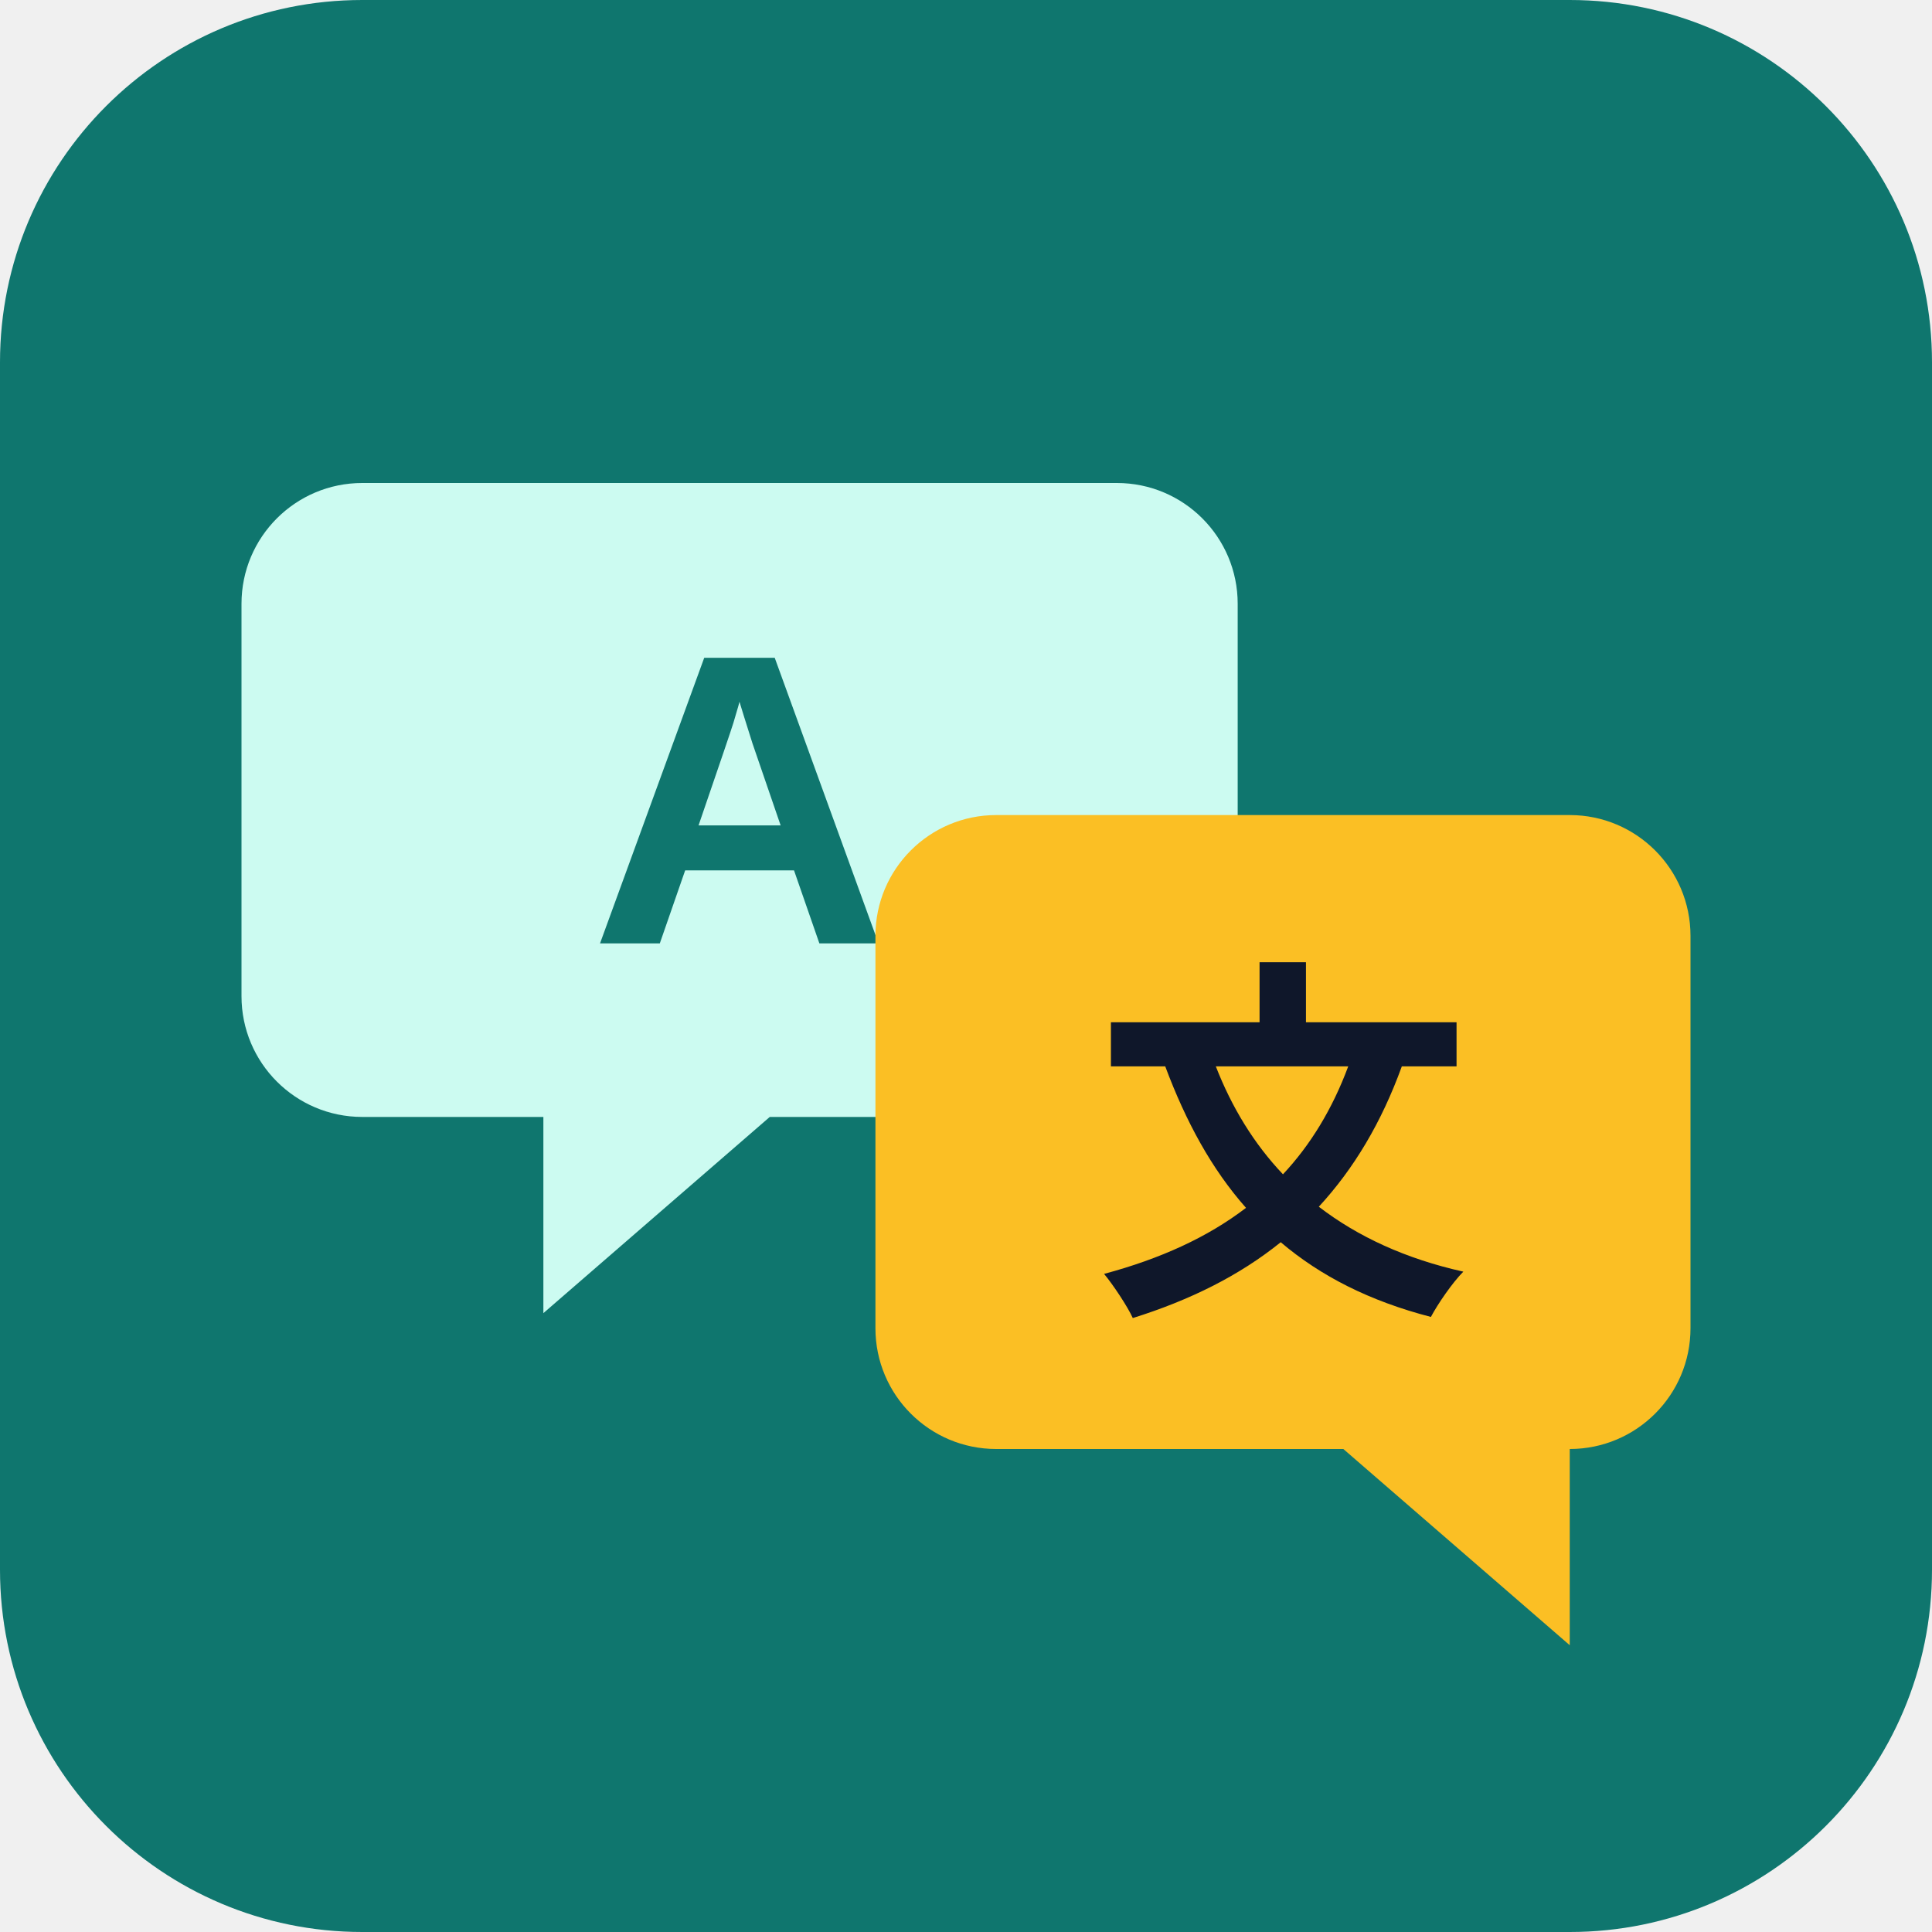
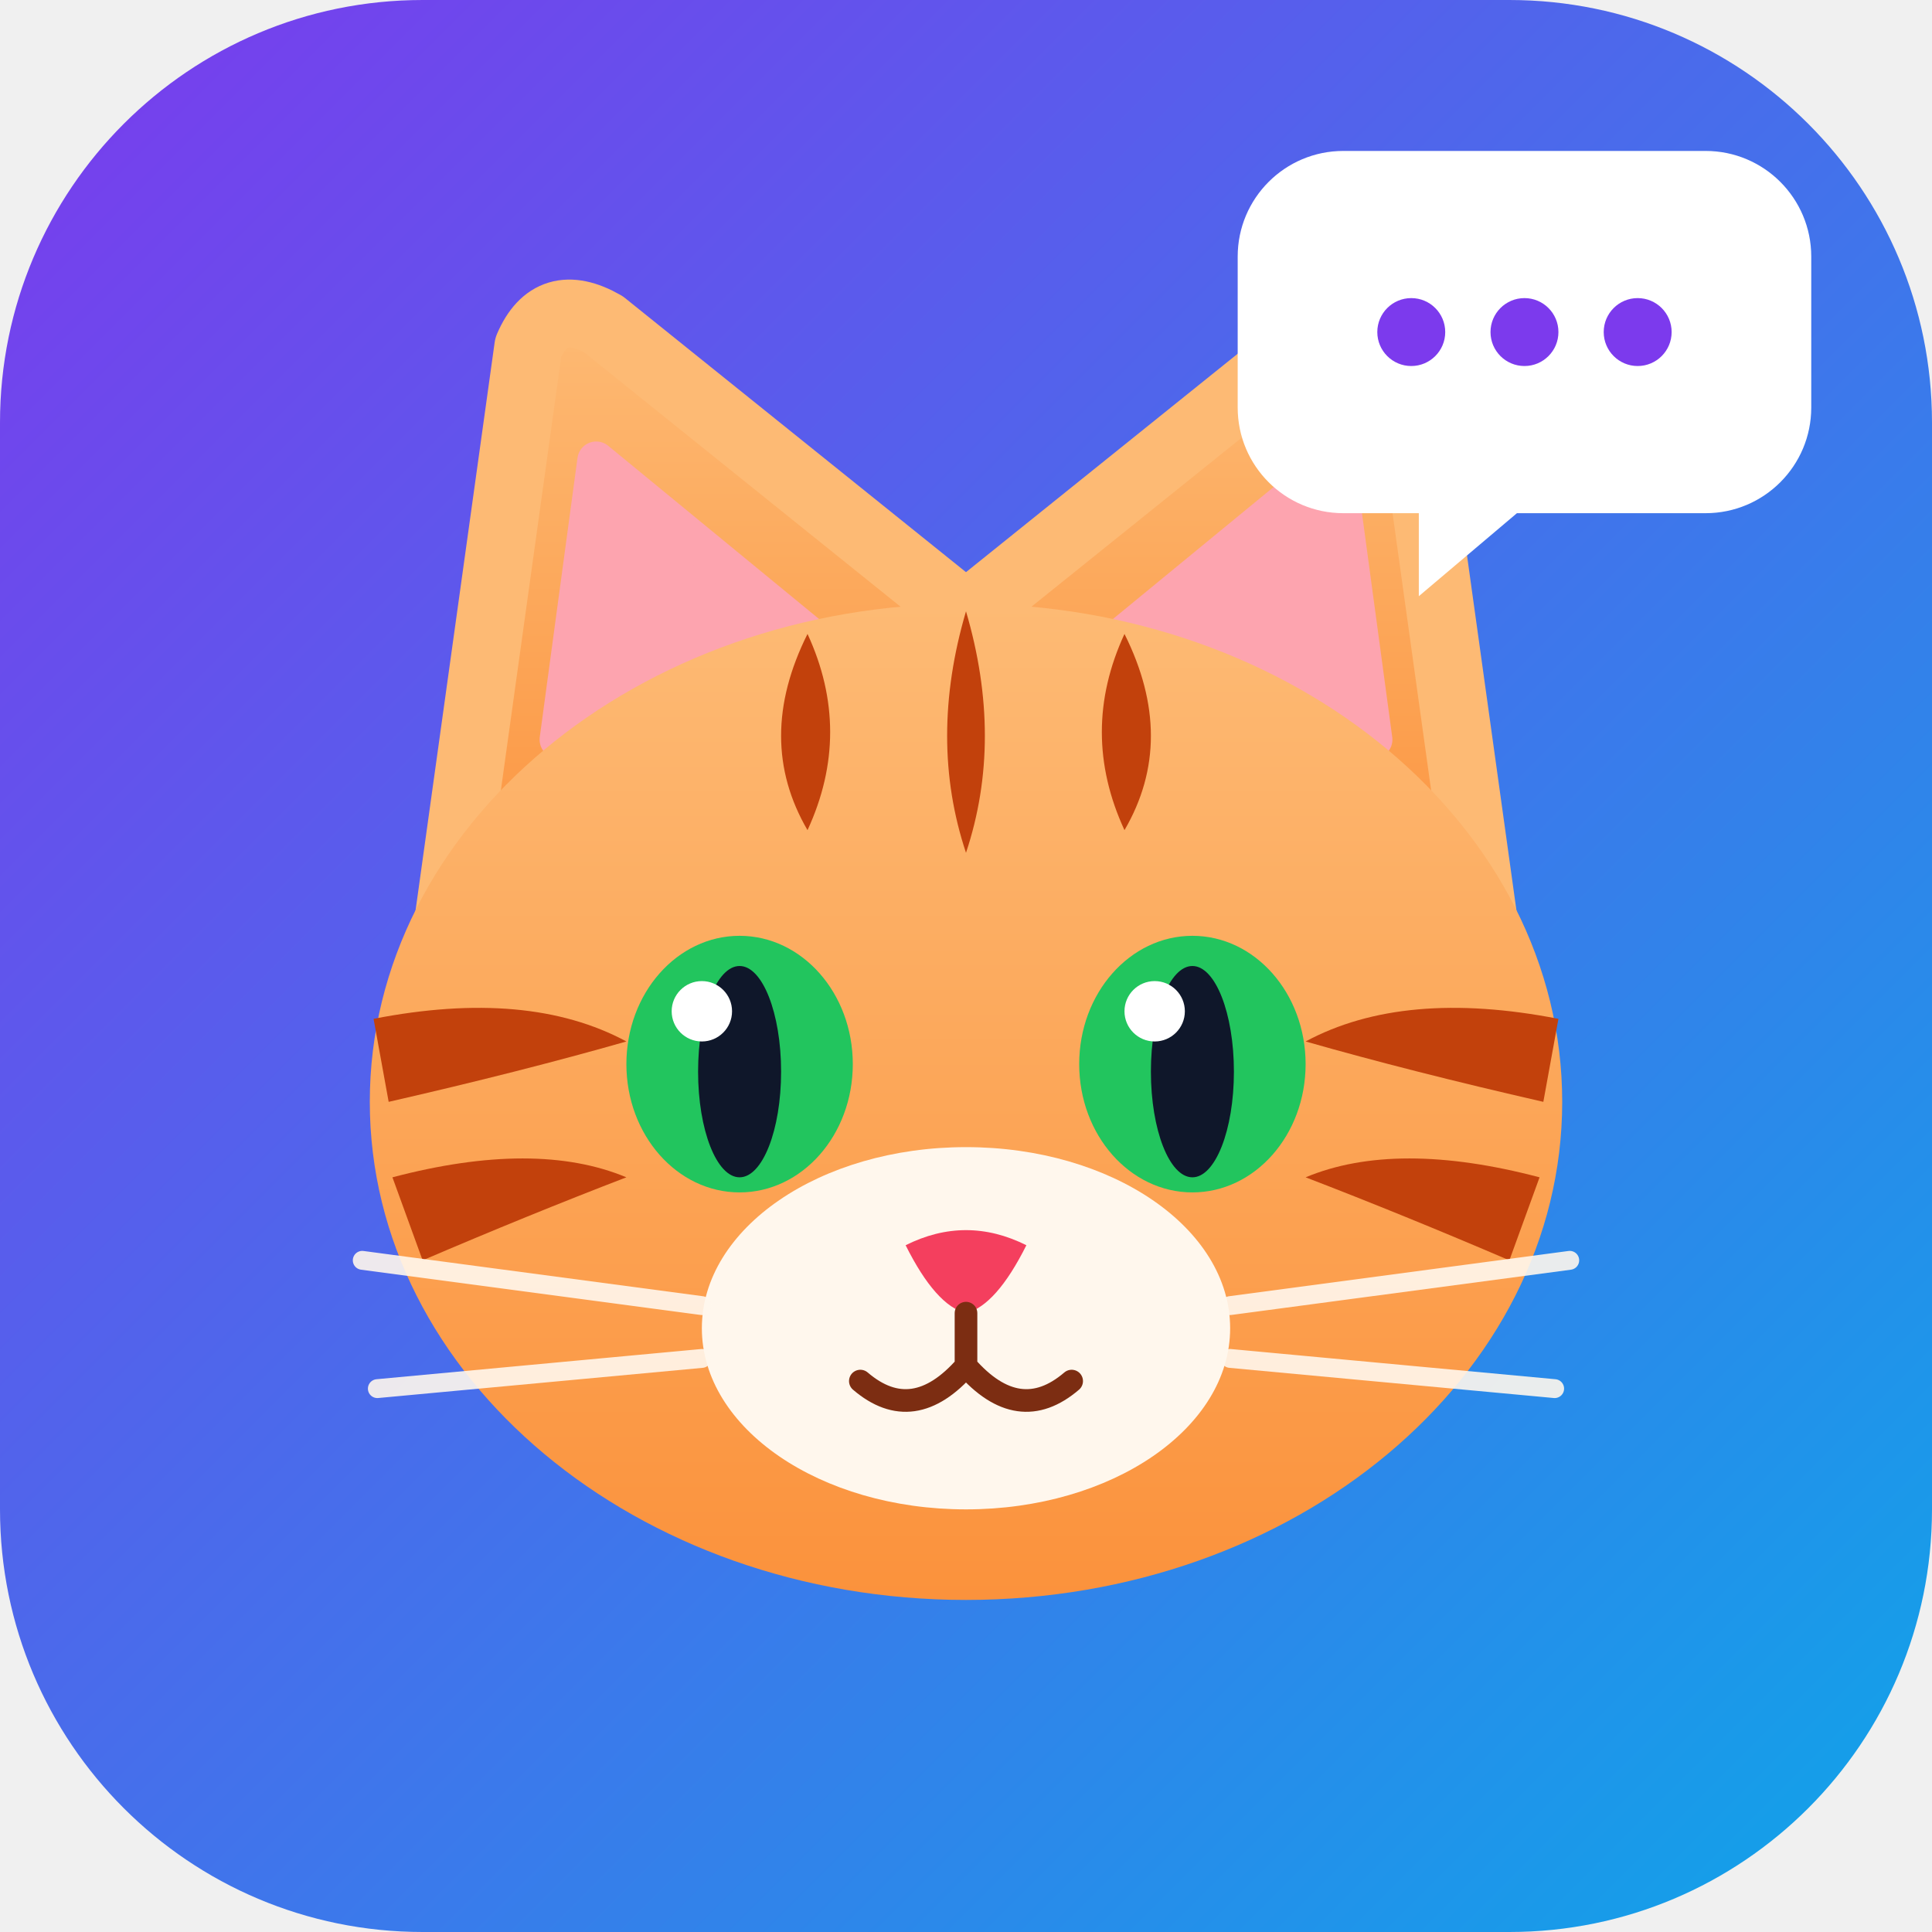
<svg xmlns="http://www.w3.org/2000/svg" viewBox="0 0 512 512">
-   <rect width="512" height="512" rx="96" fill="#0f766e" />
-   <path d="M96 128h200a32 32 0 0 1 32 32v104a32 32 0 0 1-32 32h-92l-60 52v-52h-48a32 32 0 0 1-32-32V160a32 32 0 0 1 32-32z" fill="#ccfbf1" />
-   <text x="196" y="250" font-family="Arial,sans-serif" font-size="110" font-weight="700" text-anchor="middle" fill="#0f766e">A</text>
-   <path d="M416 216H264a32 32 0 0 0-32 32v104a32 32 0 0 0 32 32h92l60 52v-52h0a32 32 0 0 0 32-32V248a32 32 0 0 0-32-32z" fill="#fbbf24" />
-   <text x="340" y="340" font-family="Arial,sans-serif" font-size="100" font-weight="700" text-anchor="middle" fill="#0f172a">文</text>
+   <defs>
+     <linearGradient id="fundo" x1="0" y1="0" x2="1" y2="1">
+       <stop offset="0" stop-color="#7c3aed" />
+       <stop offset="1" stop-color="#0ea5e9" />
+     </linearGradient>
+     <linearGradient id="pelo" x1="0" y1="0" x2="0" y2="1">
+       <stop offset="0" stop-color="#fdba74" />
+       <stop offset="1" stop-color="#fb923c" />
+     </linearGradient>
+   </defs>
+   <rect class="fundo" width="512" height="512" rx="112" fill="url(#fundo)" />
+   <g class="gato">
+     <path d="M118 250 L140 92 Q146 78 160 86 L262 168 Z" fill="url(#pelo)" stroke="#fdba74" stroke-width="18" stroke-linejoin="round" />
+     <path d="M394 250 L372 92 Q366 78 352 86 L250 168 Z" fill="url(#pelo)" stroke="#fdba74" stroke-width="18" stroke-linejoin="round" />
+     <path d="M148 196 L158 122 L214 168 Z" fill="#fda4af" stroke="#fda4af" stroke-width="10" stroke-linejoin="round" />
+     <path d="M364 196 L354 122 L298 168 Z" fill="#fda4af" stroke="#fda4af" stroke-width="10" stroke-linejoin="round" />
+     <ellipse cx="256" cy="292" rx="158" ry="132" fill="url(#pelo)" />
+     <path d="M256 162 Q246 196 256 226 Q266 196 256 162 Z" fill="#c2410c" />
+     <path d="M214 168 Q200 196 214 220 Q226 194 214 168 Z" fill="#c2410c" />
+     <path d="M298 168 Q312 196 298 220 Q286 194 298 168 Z" fill="#c2410c" />
+     <path d="M99 270 Q140 262 166 276 Q138 284 103 292 Z" fill="#c2410c" />
+     <path d="M104 312 Q142 302 166 312 Q140 322 112 334 Z" fill="#c2410c" />
+     <path d="M413 270 Q372 262 346 276 Q374 284 409 292 Z" fill="#c2410c" />
+     <path d="M408 312 Q370 302 346 312 Q372 322 400 334 Z" fill="#c2410c" />
+     <ellipse cx="256" cy="352" rx="70" ry="48" fill="#fff7ed" />
+     <ellipse cx="196" cy="282" rx="30" ry="34" fill="#22c55e" />
+     <ellipse cx="316" cy="282" rx="30" ry="34" fill="#22c55e" />
+     <ellipse cx="196" cy="284" rx="11" ry="28" fill="#0f172a" />
+     <ellipse cx="316" cy="284" rx="11" ry="28" fill="#0f172a" />
+     <circle cx="186" cy="268" r="8" fill="#fff" />
+     <circle cx="306" cy="268" r="8" fill="#fff" />
+     <path d="M240 330 Q256 322 272 330 Q264 346 256 348 Q248 346 240 330 Z" fill="#f43f5e" />
+     <path d="M256 348 L256 362 M256 362 Q242 378 228 366 M256 362 Q270 378 284 366" fill="none" stroke="#7c2d12" stroke-width="6" stroke-linecap="round" />
+     <g stroke="#fff7ed" stroke-width="5" stroke-linecap="round" opacity=".9">
+       <path d="M186 346 L96 334" />
+       <path d="M186 360 L100 368" />
+       <path d="M326 346 L416 334" />
+       <path d="M326 360 L412 368" />
+     </g>
+   </g>
+   <g class="balao">
+     <path d="M356 40 h96 a28 28 0 0 1 28 28 v40 a28 28 0 0 1 -28 28 h-50 l-26 22 v-22 h-20 a28 28 0 0 1 -28 -28 v-40 a28 28 0 0 1 28 -28 z" fill="#fff" />
+     <circle cx="374" cy="88" r="9" fill="#7c3aed" />
+     <circle cx="404" cy="88" r="9" fill="#7c3aed" />
+     <circle cx="434" cy="88" r="9" fill="#7c3aed" />
+   </g>
</svg>
